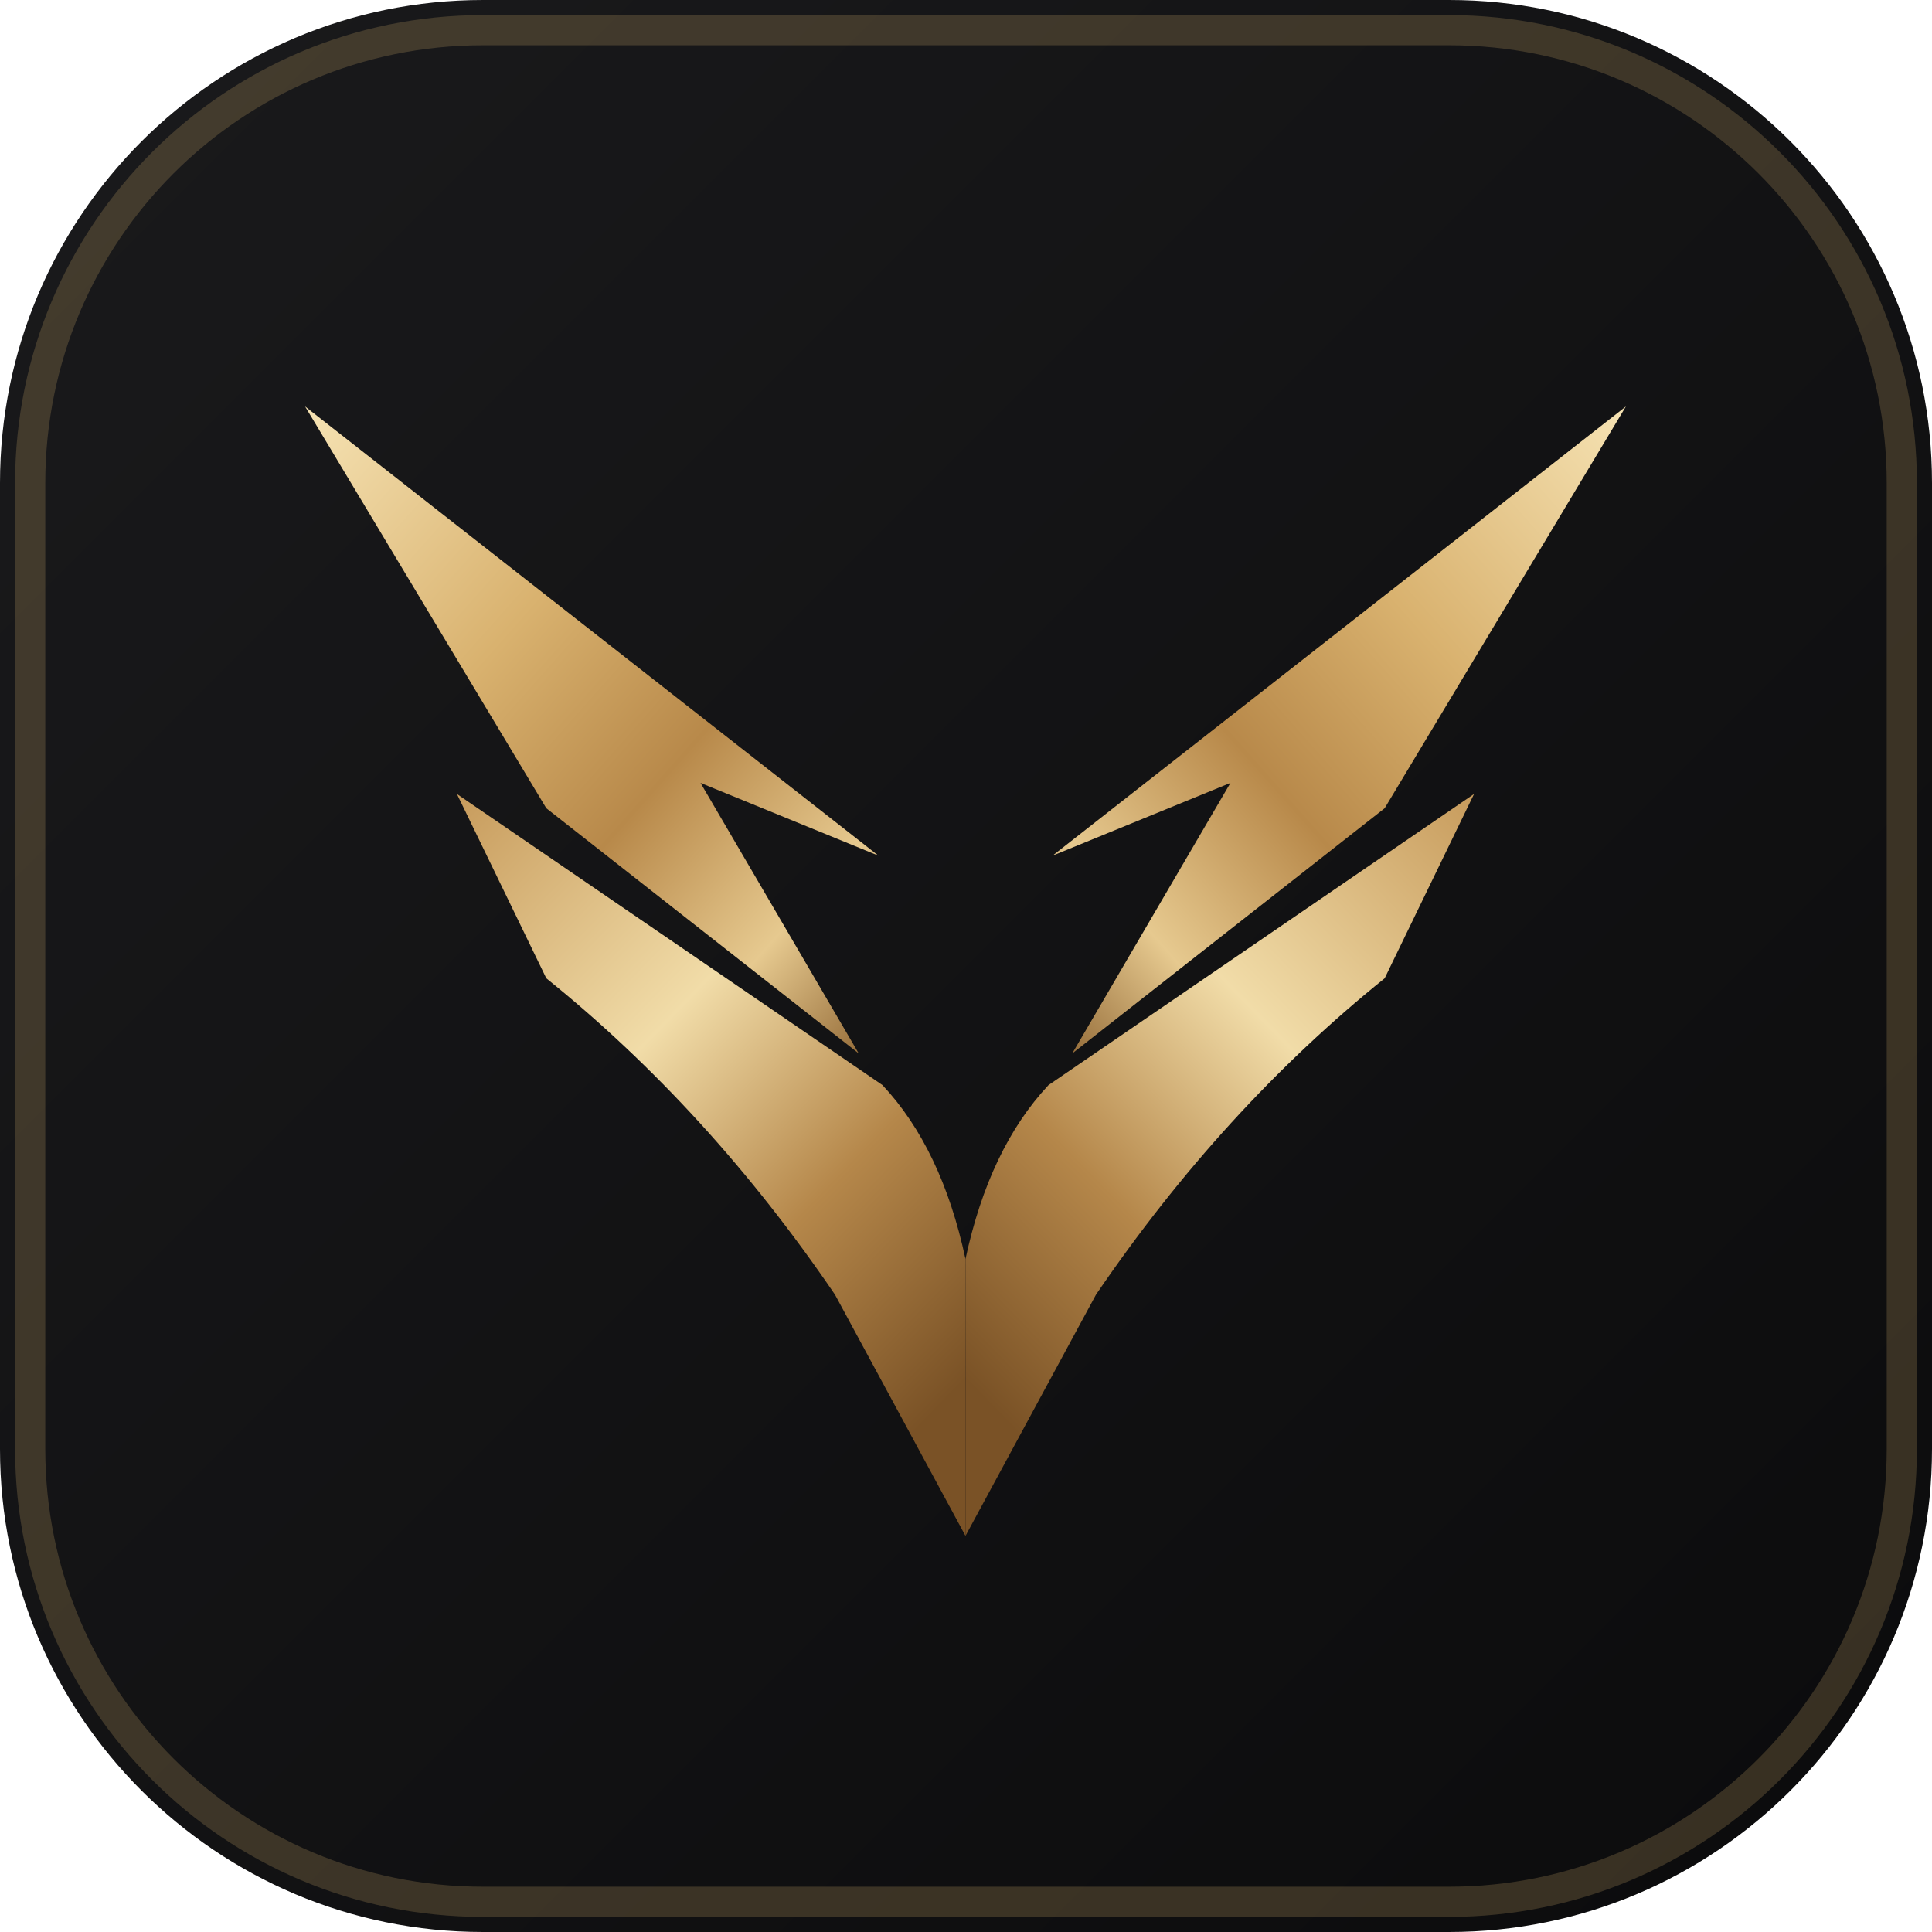
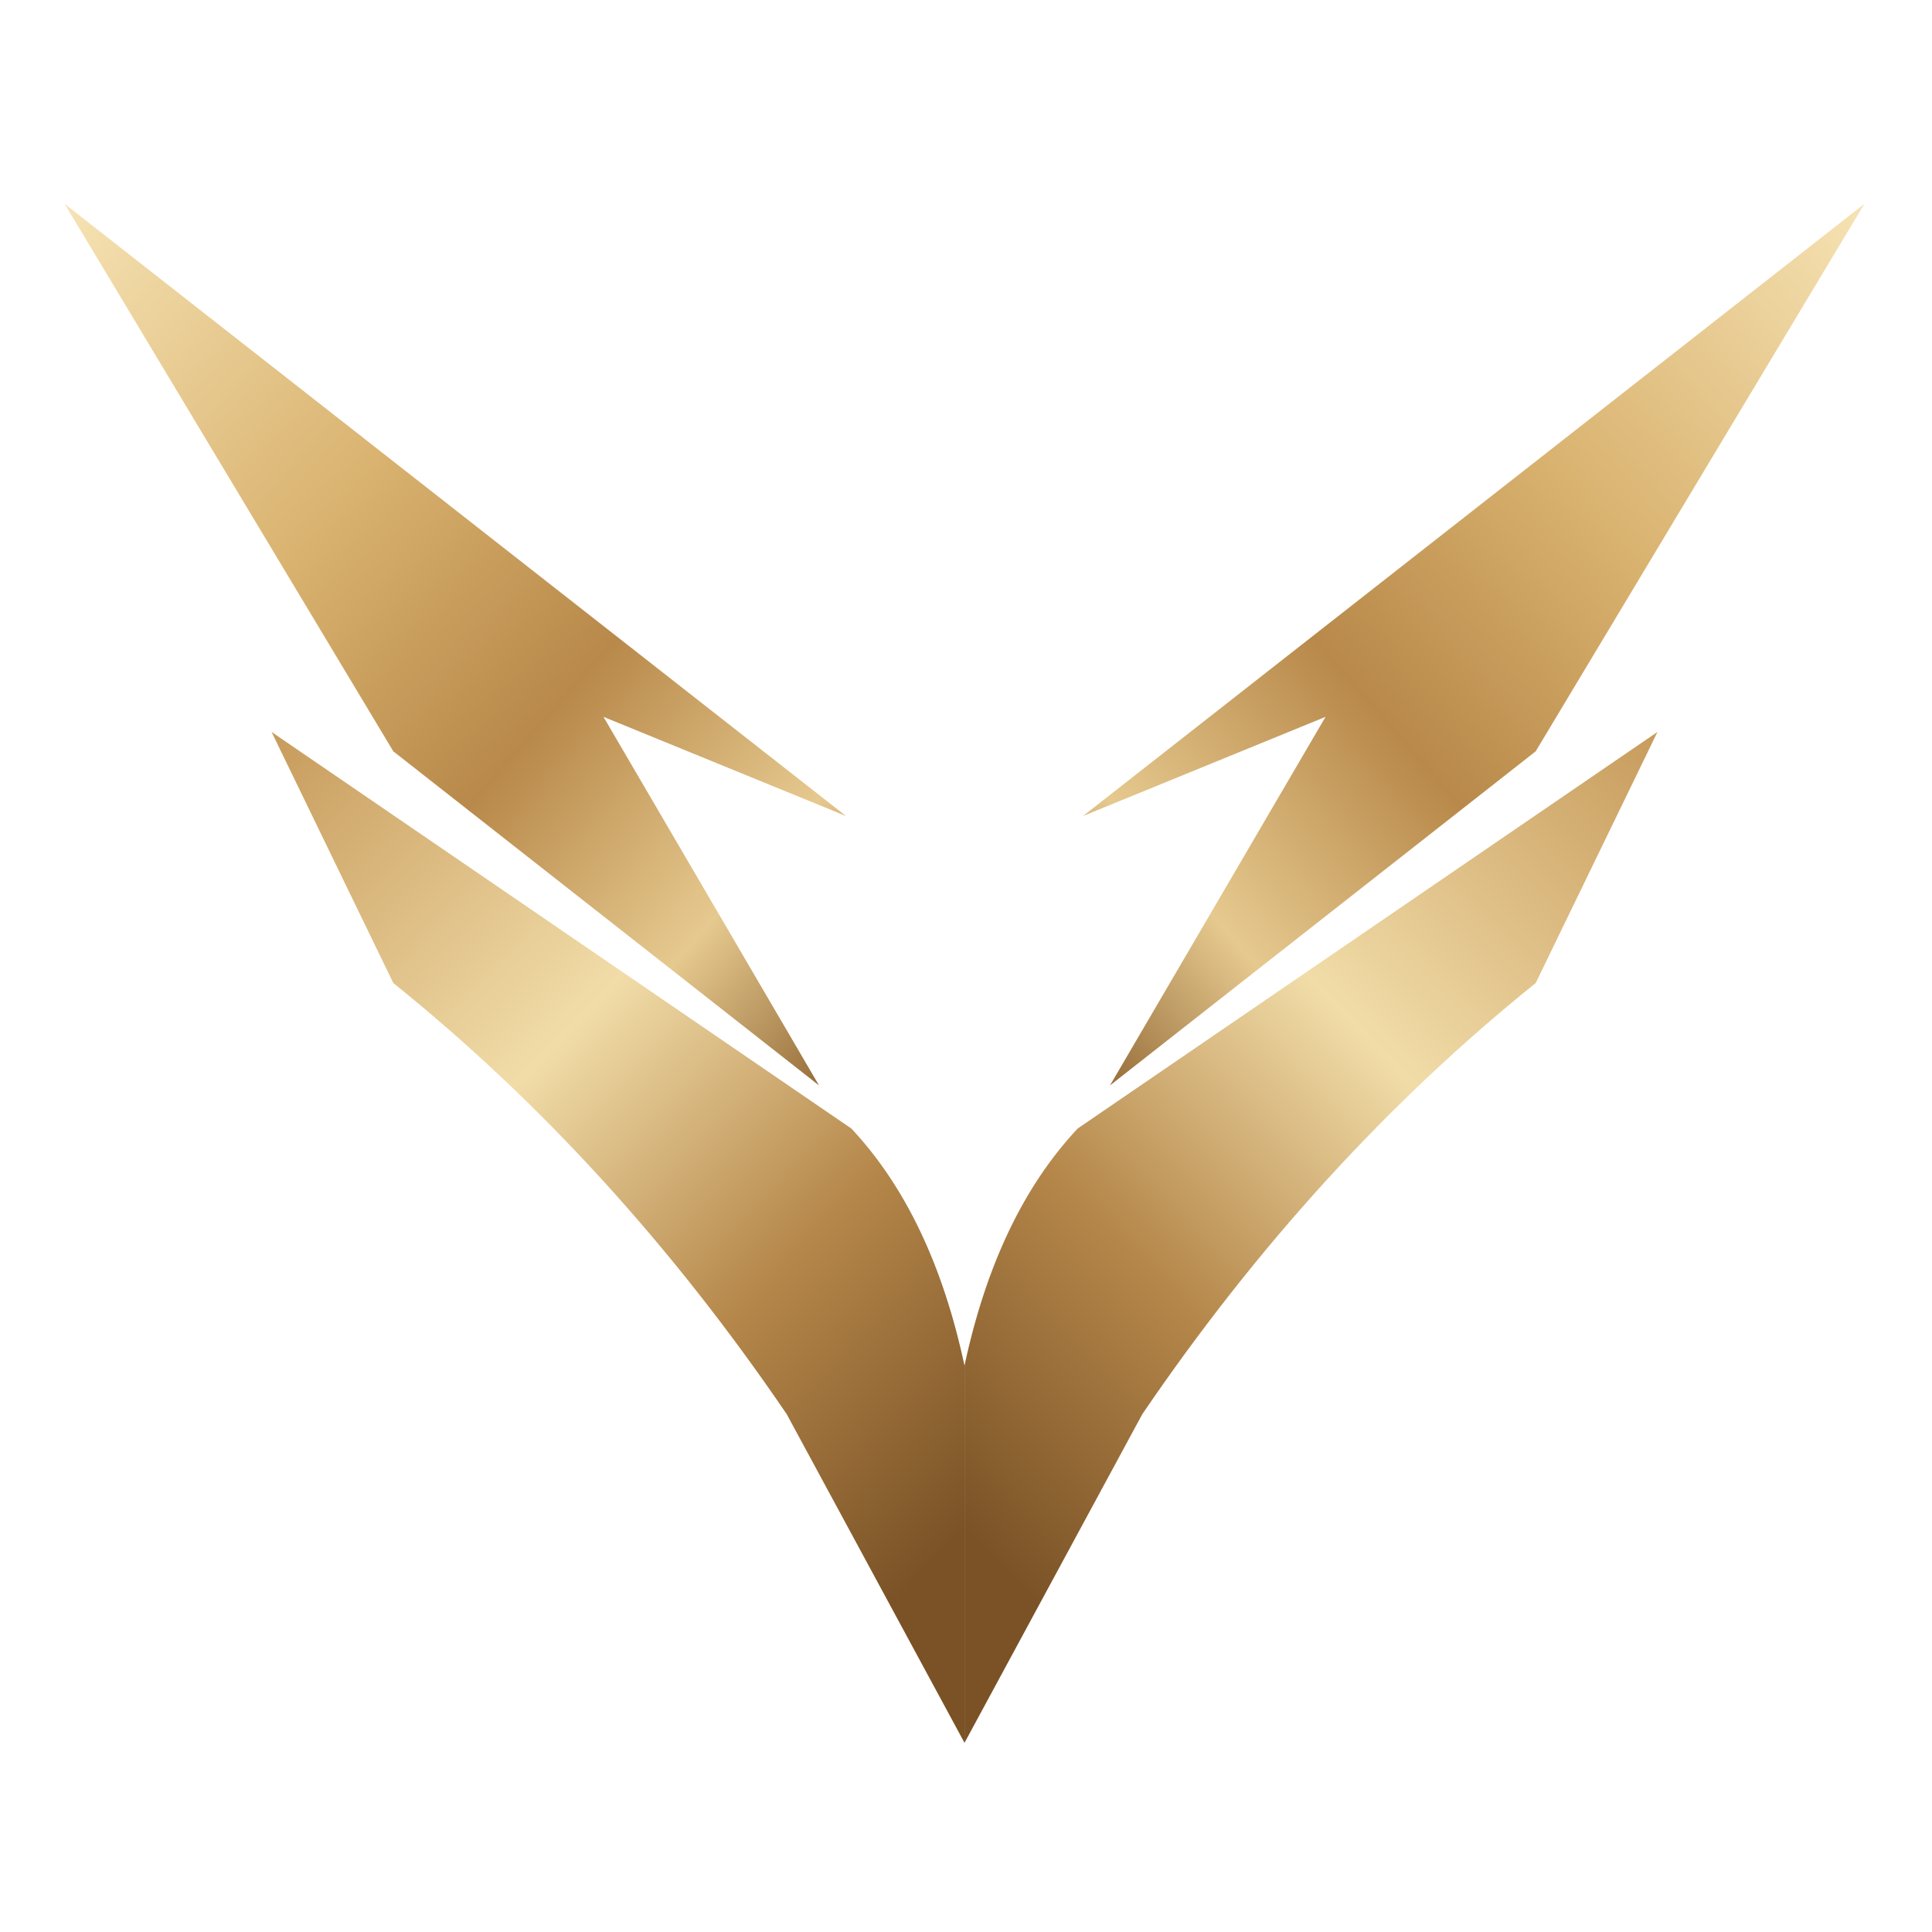
<svg xmlns="http://www.w3.org/2000/svg" viewBox="0 0 64 64">
  <defs>
-     <linearGradient id="bg" x1="0" y1="0" x2="1" y2="1">
-       <stop offset="0" stop-color="#1a1a1c" />
-       <stop offset="1" stop-color="#0b0b0c" />
-     </linearGradient>
    <linearGradient id="g1" x1="0" y1="0" x2="1" y2="1">
      <stop offset="0" stop-color="#F6E3B4" />
      <stop offset="0.35" stop-color="#D9B26F" />
      <stop offset="0.6" stop-color="#B8894A" />
      <stop offset="0.82" stop-color="#E6C98F" />
      <stop offset="1" stop-color="#8E6431" />
    </linearGradient>
    <linearGradient id="g2" x1="0" y1="0" x2="0.7" y2="1">
      <stop offset="0" stop-color="#C79B5C" />
      <stop offset="0.4" stop-color="#F1DCA8" />
      <stop offset="0.7" stop-color="#B5874A" />
      <stop offset="1" stop-color="#7A5226" />
    </linearGradient>
  </defs>
-   <rect width="64" height="64" rx="16" fill="url(#bg)" />
-   <rect x="1" y="1" width="62" height="62" rx="15" fill="none" stroke="#D9B26F" stroke-opacity=".22" />
-   <g transform="translate(6.7 6.6) scale(0.0262)">
+   <g transform="translate(-2.5 -2.6) scale(0.0357)">
    <path d="M130 262 L855 830 L630 738 L830 1080 L435 770 Z" fill="url(#g1)" />
    <path d="M322 752 L860 1120 Q935 1200 965 1340 L965 1690 L800 1385 Q640 1150 435 985 Z" fill="url(#g2)" />
    <g transform="translate(1930 0) scale(-1 1)">
      <path d="M130 262 L855 830 L630 738 L830 1080 L435 770 Z" fill="url(#g1)" />
      <path d="M322 752 L860 1120 Q935 1200 965 1340 L965 1690 L800 1385 Q640 1150 435 985 Z" fill="url(#g2)" />
    </g>
  </g>
</svg>
